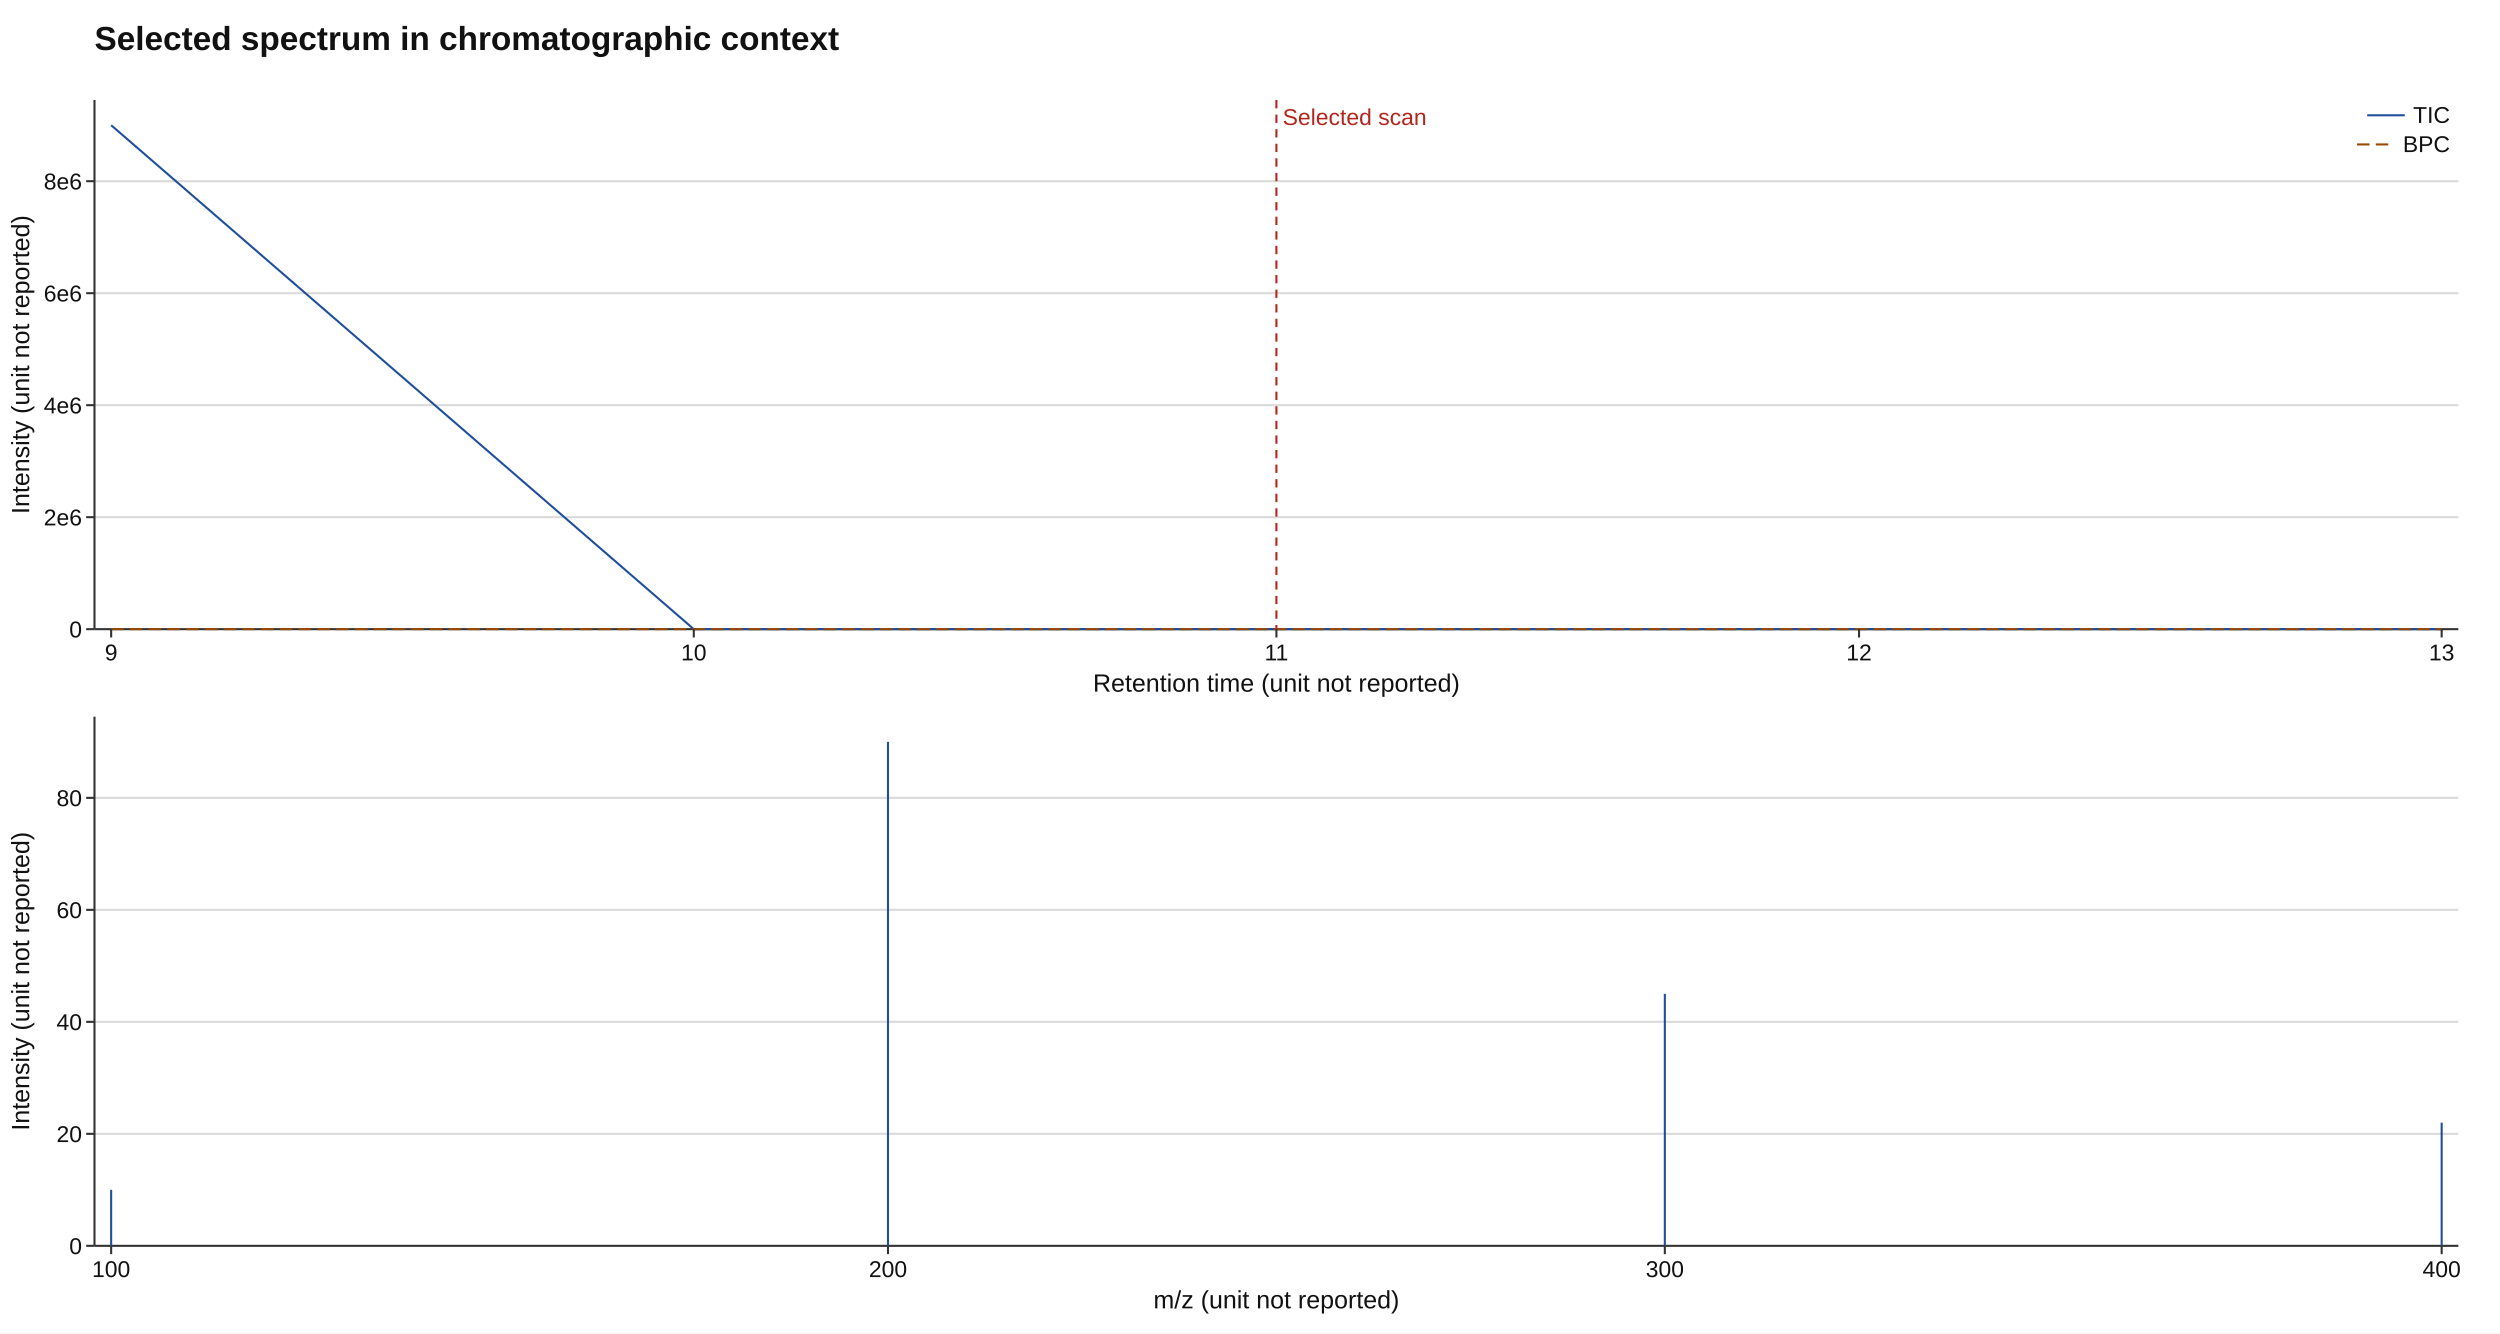
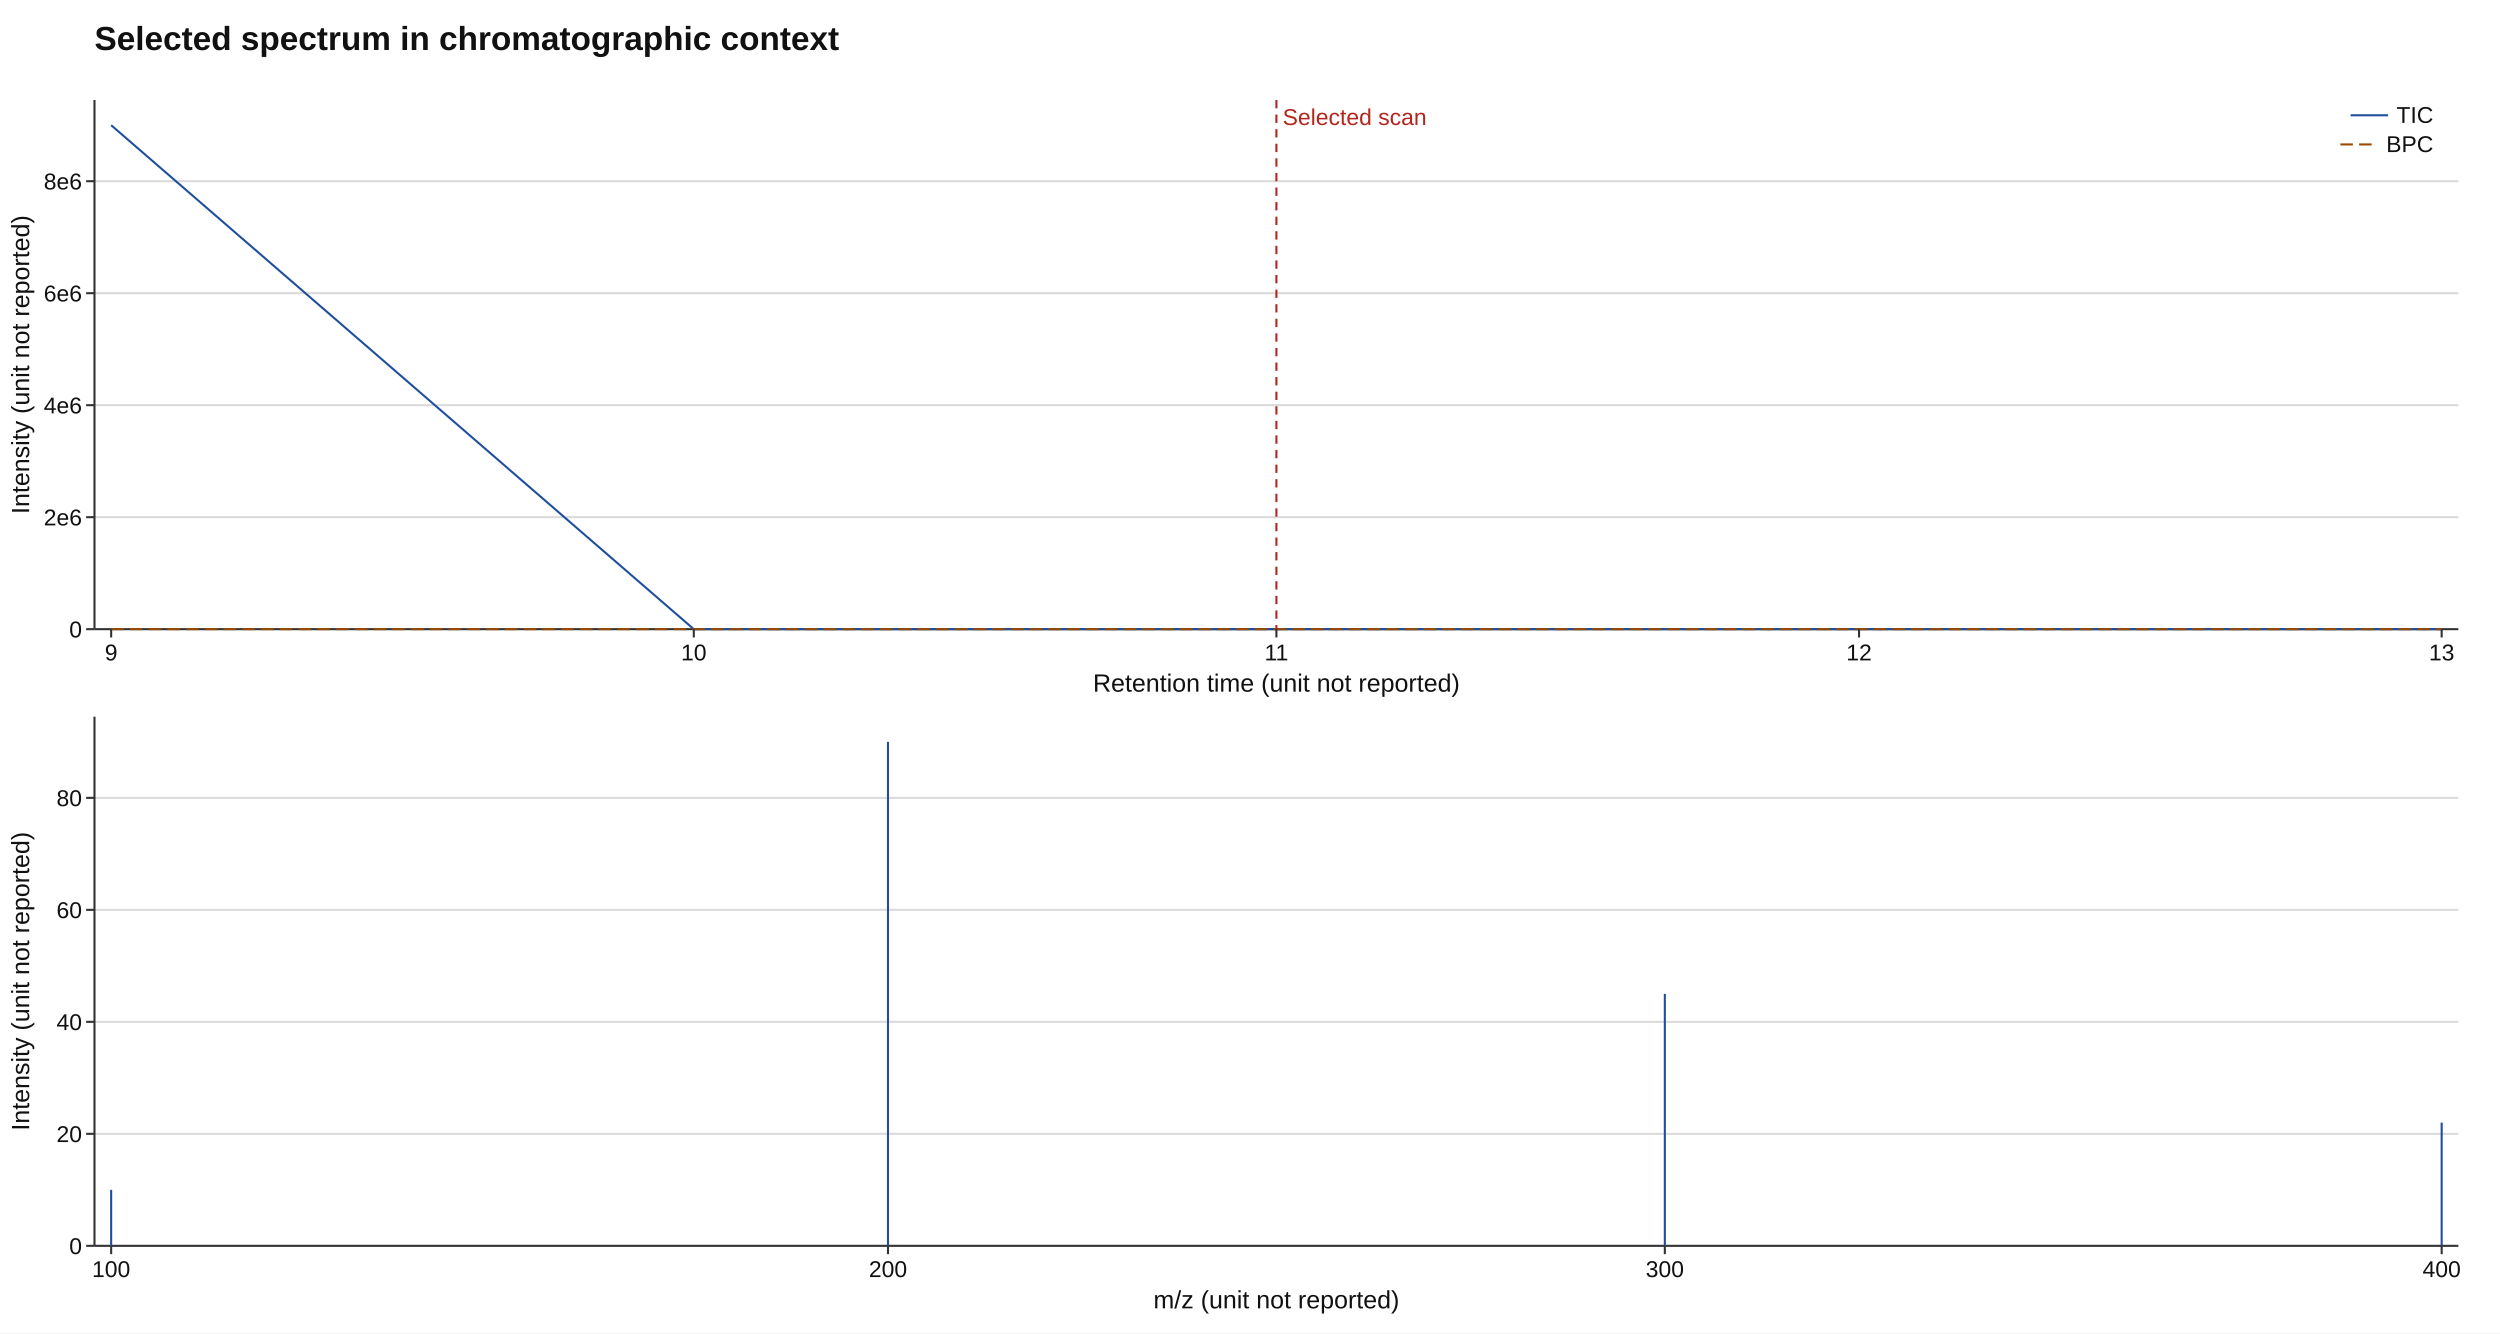
<svg xmlns="http://www.w3.org/2000/svg" width="1200" height="640" viewBox="0 0 1200 640" role="img">
  <rect x="0" y="0" width="1200" height="640" fill="#ffffff" />
  <text x="45.353" y="24" fill="#111111" font-family="Arial, 'Liberation Sans', Helvetica, sans-serif" font-size="16" font-weight="700" xml:space="preserve">Selected spectrum in chromatographic context</text>
  <line x1="45.353" y1="248.243" x2="1180" y2="248.243" stroke="#333333" stroke-width="1" stroke-opacity="0.18" />
  <line x1="45.353" y1="194.487" x2="1180" y2="194.487" stroke="#333333" stroke-width="1" stroke-opacity="0.18" />
  <line x1="45.353" y1="140.73" x2="1180" y2="140.73" stroke="#333333" stroke-width="1" stroke-opacity="0.18" />
  <line x1="45.353" y1="86.974" x2="1180" y2="86.974" stroke="#333333" stroke-width="1" stroke-opacity="0.18" />
  <line x1="45.353" y1="302" x2="1180" y2="302" stroke="#333333" stroke-width="1" />
  <line x1="45.353" y1="48" x2="45.353" y2="302" stroke="#333333" stroke-width="1" />
  <path d="M53.353 60.095L333.015 301.998L612.677 301.997L892.338 301.997L1172 301.997" fill="none" stroke="#1f4e9c" stroke-width="1" />
  <path d="M53.353 302L333.015 302L612.677 301.999L892.338 301.999L1172 301.999" fill="none" stroke="#9a4a00" stroke-width="1" stroke-dasharray="6 3" />
-   <line x1="1136.281" y1="55.333" x2="1154.281" y2="55.333" stroke="#1f4e9c" stroke-width="1" />
-   <text x="1176" y="59" fill="#111111" font-family="Arial, 'Liberation Sans', Helvetica, sans-serif" font-size="11" text-anchor="end" xml:space="preserve">TIC</text>
-   <line x1="1131.382" y1="69.333" x2="1149.382" y2="69.333" stroke="#9a4a00" stroke-width="1" stroke-dasharray="6 3" />
-   <text x="1176" y="73" fill="#111111" font-family="Arial, 'Liberation Sans', Helvetica, sans-serif" font-size="11" text-anchor="end" xml:space="preserve">BPC</text>
+   <line x1="1128.281" y1="55.333" x2="1146.281" y2="55.333" stroke="#1f4e9c" stroke-width="1" />
+   <text x="1168" y="59" fill="#111111" font-family="Arial, 'Liberation Sans', Helvetica, sans-serif" font-size="11" text-anchor="end" xml:space="preserve">TIC</text>
+   <line x1="1123.382" y1="69.333" x2="1141.382" y2="69.333" stroke="#9a4a00" stroke-width="1" stroke-dasharray="6 3" />
+   <text x="1168" y="73" fill="#111111" font-family="Arial, 'Liberation Sans', Helvetica, sans-serif" font-size="11" text-anchor="end" xml:space="preserve">BPC</text>
  <line x1="612.677" y1="48" x2="612.677" y2="302" stroke="#b3261e" stroke-width="1" stroke-dasharray="4 3" />
  <text x="615.677" y="60" fill="#b3261e" font-family="Arial, 'Liberation Sans', Helvetica, sans-serif" font-size="11">
    <tspan x="615.677" y="60" xml:space="preserve">Selected scan</tspan>
  </text>
  <line x1="41.353" y1="302" x2="45.353" y2="302" stroke="#333333" stroke-width="1" />
  <text x="39.353" y="305.96" fill="#111111" font-family="Arial, 'Liberation Sans', Helvetica, sans-serif" font-size="11" text-anchor="end" xml:space="preserve">0</text>
  <line x1="41.353" y1="248.243" x2="45.353" y2="248.243" stroke="#333333" stroke-width="1" />
  <text x="39.353" y="252.203" fill="#111111" font-family="Arial, 'Liberation Sans', Helvetica, sans-serif" font-size="11" text-anchor="end" xml:space="preserve">2e6</text>
  <line x1="41.353" y1="194.487" x2="45.353" y2="194.487" stroke="#333333" stroke-width="1" />
  <text x="39.353" y="198.447" fill="#111111" font-family="Arial, 'Liberation Sans', Helvetica, sans-serif" font-size="11" text-anchor="end" xml:space="preserve">4e6</text>
  <line x1="41.353" y1="140.73" x2="45.353" y2="140.73" stroke="#333333" stroke-width="1" />
  <text x="39.353" y="144.69" fill="#111111" font-family="Arial, 'Liberation Sans', Helvetica, sans-serif" font-size="11" text-anchor="end" xml:space="preserve">6e6</text>
  <line x1="41.353" y1="86.974" x2="45.353" y2="86.974" stroke="#333333" stroke-width="1" />
  <text x="39.353" y="90.933" fill="#111111" font-family="Arial, 'Liberation Sans', Helvetica, sans-serif" font-size="11" text-anchor="end" xml:space="preserve">8e6</text>
  <line x1="53.353" y1="302" x2="53.353" y2="306" stroke="#333333" stroke-width="1" />
  <text x="53.353" y="317" fill="#111111" font-family="Arial, 'Liberation Sans', Helvetica, sans-serif" font-size="11" text-anchor="middle" xml:space="preserve">9</text>
  <line x1="333.015" y1="302" x2="333.015" y2="306" stroke="#333333" stroke-width="1" />
  <text x="333.015" y="317" fill="#111111" font-family="Arial, 'Liberation Sans', Helvetica, sans-serif" font-size="11" text-anchor="middle" xml:space="preserve">10</text>
  <line x1="612.677" y1="302" x2="612.677" y2="306" stroke="#333333" stroke-width="1" />
  <text x="612.677" y="317" fill="#111111" font-family="Arial, 'Liberation Sans', Helvetica, sans-serif" font-size="11" text-anchor="middle" xml:space="preserve">11</text>
  <line x1="892.338" y1="302" x2="892.338" y2="306" stroke="#333333" stroke-width="1" />
  <text x="892.338" y="317" fill="#111111" font-family="Arial, 'Liberation Sans', Helvetica, sans-serif" font-size="11" text-anchor="middle" xml:space="preserve">12</text>
  <line x1="1172" y1="302" x2="1172" y2="306" stroke="#333333" stroke-width="1" />
  <text x="1172" y="317" fill="#111111" font-family="Arial, 'Liberation Sans', Helvetica, sans-serif" font-size="11" text-anchor="middle" xml:space="preserve">13</text>
  <text x="612.677" y="332" fill="#111111" font-family="Arial, 'Liberation Sans', Helvetica, sans-serif" font-size="12" text-anchor="middle" xml:space="preserve">Retention time (unit not reported)</text>
  <text x="14" y="175" fill="#111111" font-family="Arial, 'Liberation Sans', Helvetica, sans-serif" font-size="12" text-anchor="middle" transform="rotate(-90 14 175)" xml:space="preserve">Intensity (unit not reported)</text>
  <line x1="45.353" y1="544.243" x2="1180" y2="544.243" stroke="#333333" stroke-width="1" stroke-opacity="0.18" />
  <line x1="45.353" y1="490.487" x2="1180" y2="490.487" stroke="#333333" stroke-width="1" stroke-opacity="0.18" />
  <line x1="45.353" y1="436.73" x2="1180" y2="436.73" stroke="#333333" stroke-width="1" stroke-opacity="0.18" />
  <line x1="45.353" y1="382.974" x2="1180" y2="382.974" stroke="#333333" stroke-width="1" stroke-opacity="0.18" />
  <line x1="45.353" y1="598" x2="1180" y2="598" stroke="#333333" stroke-width="1" />
  <line x1="45.353" y1="344" x2="45.353" y2="598" stroke="#333333" stroke-width="1" />
  <path d="M53.353 598V571.122M426.235 598V356.095M799.118 598V477.048M1172 598V538.868" fill="none" stroke="#1f4e9c" stroke-width="1" />
  <line x1="41.353" y1="598" x2="45.353" y2="598" stroke="#333333" stroke-width="1" />
  <text x="39.353" y="601.96" fill="#111111" font-family="Arial, 'Liberation Sans', Helvetica, sans-serif" font-size="11" text-anchor="end" xml:space="preserve">0</text>
  <line x1="41.353" y1="544.243" x2="45.353" y2="544.243" stroke="#333333" stroke-width="1" />
  <text x="39.353" y="548.203" fill="#111111" font-family="Arial, 'Liberation Sans', Helvetica, sans-serif" font-size="11" text-anchor="end" xml:space="preserve">20</text>
  <line x1="41.353" y1="490.487" x2="45.353" y2="490.487" stroke="#333333" stroke-width="1" />
  <text x="39.353" y="494.447" fill="#111111" font-family="Arial, 'Liberation Sans', Helvetica, sans-serif" font-size="11" text-anchor="end" xml:space="preserve">40</text>
  <line x1="41.353" y1="436.73" x2="45.353" y2="436.73" stroke="#333333" stroke-width="1" />
  <text x="39.353" y="440.69" fill="#111111" font-family="Arial, 'Liberation Sans', Helvetica, sans-serif" font-size="11" text-anchor="end" xml:space="preserve">60</text>
  <line x1="41.353" y1="382.974" x2="45.353" y2="382.974" stroke="#333333" stroke-width="1" />
  <text x="39.353" y="386.933" fill="#111111" font-family="Arial, 'Liberation Sans', Helvetica, sans-serif" font-size="11" text-anchor="end" xml:space="preserve">80</text>
  <line x1="53.353" y1="598" x2="53.353" y2="602" stroke="#333333" stroke-width="1" />
  <text x="53.353" y="613" fill="#111111" font-family="Arial, 'Liberation Sans', Helvetica, sans-serif" font-size="11" text-anchor="middle" xml:space="preserve">100</text>
  <line x1="426.235" y1="598" x2="426.235" y2="602" stroke="#333333" stroke-width="1" />
  <text x="426.235" y="613" fill="#111111" font-family="Arial, 'Liberation Sans', Helvetica, sans-serif" font-size="11" text-anchor="middle" xml:space="preserve">200</text>
  <line x1="799.118" y1="598" x2="799.118" y2="602" stroke="#333333" stroke-width="1" />
  <text x="799.118" y="613" fill="#111111" font-family="Arial, 'Liberation Sans', Helvetica, sans-serif" font-size="11" text-anchor="middle" xml:space="preserve">300</text>
  <line x1="1172" y1="598" x2="1172" y2="602" stroke="#333333" stroke-width="1" />
  <text x="1172" y="613" fill="#111111" font-family="Arial, 'Liberation Sans', Helvetica, sans-serif" font-size="11" text-anchor="middle" xml:space="preserve">400</text>
  <text x="612.677" y="628" fill="#111111" font-family="Arial, 'Liberation Sans', Helvetica, sans-serif" font-size="12" text-anchor="middle" xml:space="preserve">m/z (unit not reported)</text>
  <text x="14" y="471" fill="#111111" font-family="Arial, 'Liberation Sans', Helvetica, sans-serif" font-size="12" text-anchor="middle" transform="rotate(-90 14 471)" xml:space="preserve">Intensity (unit not reported)</text>
</svg>
